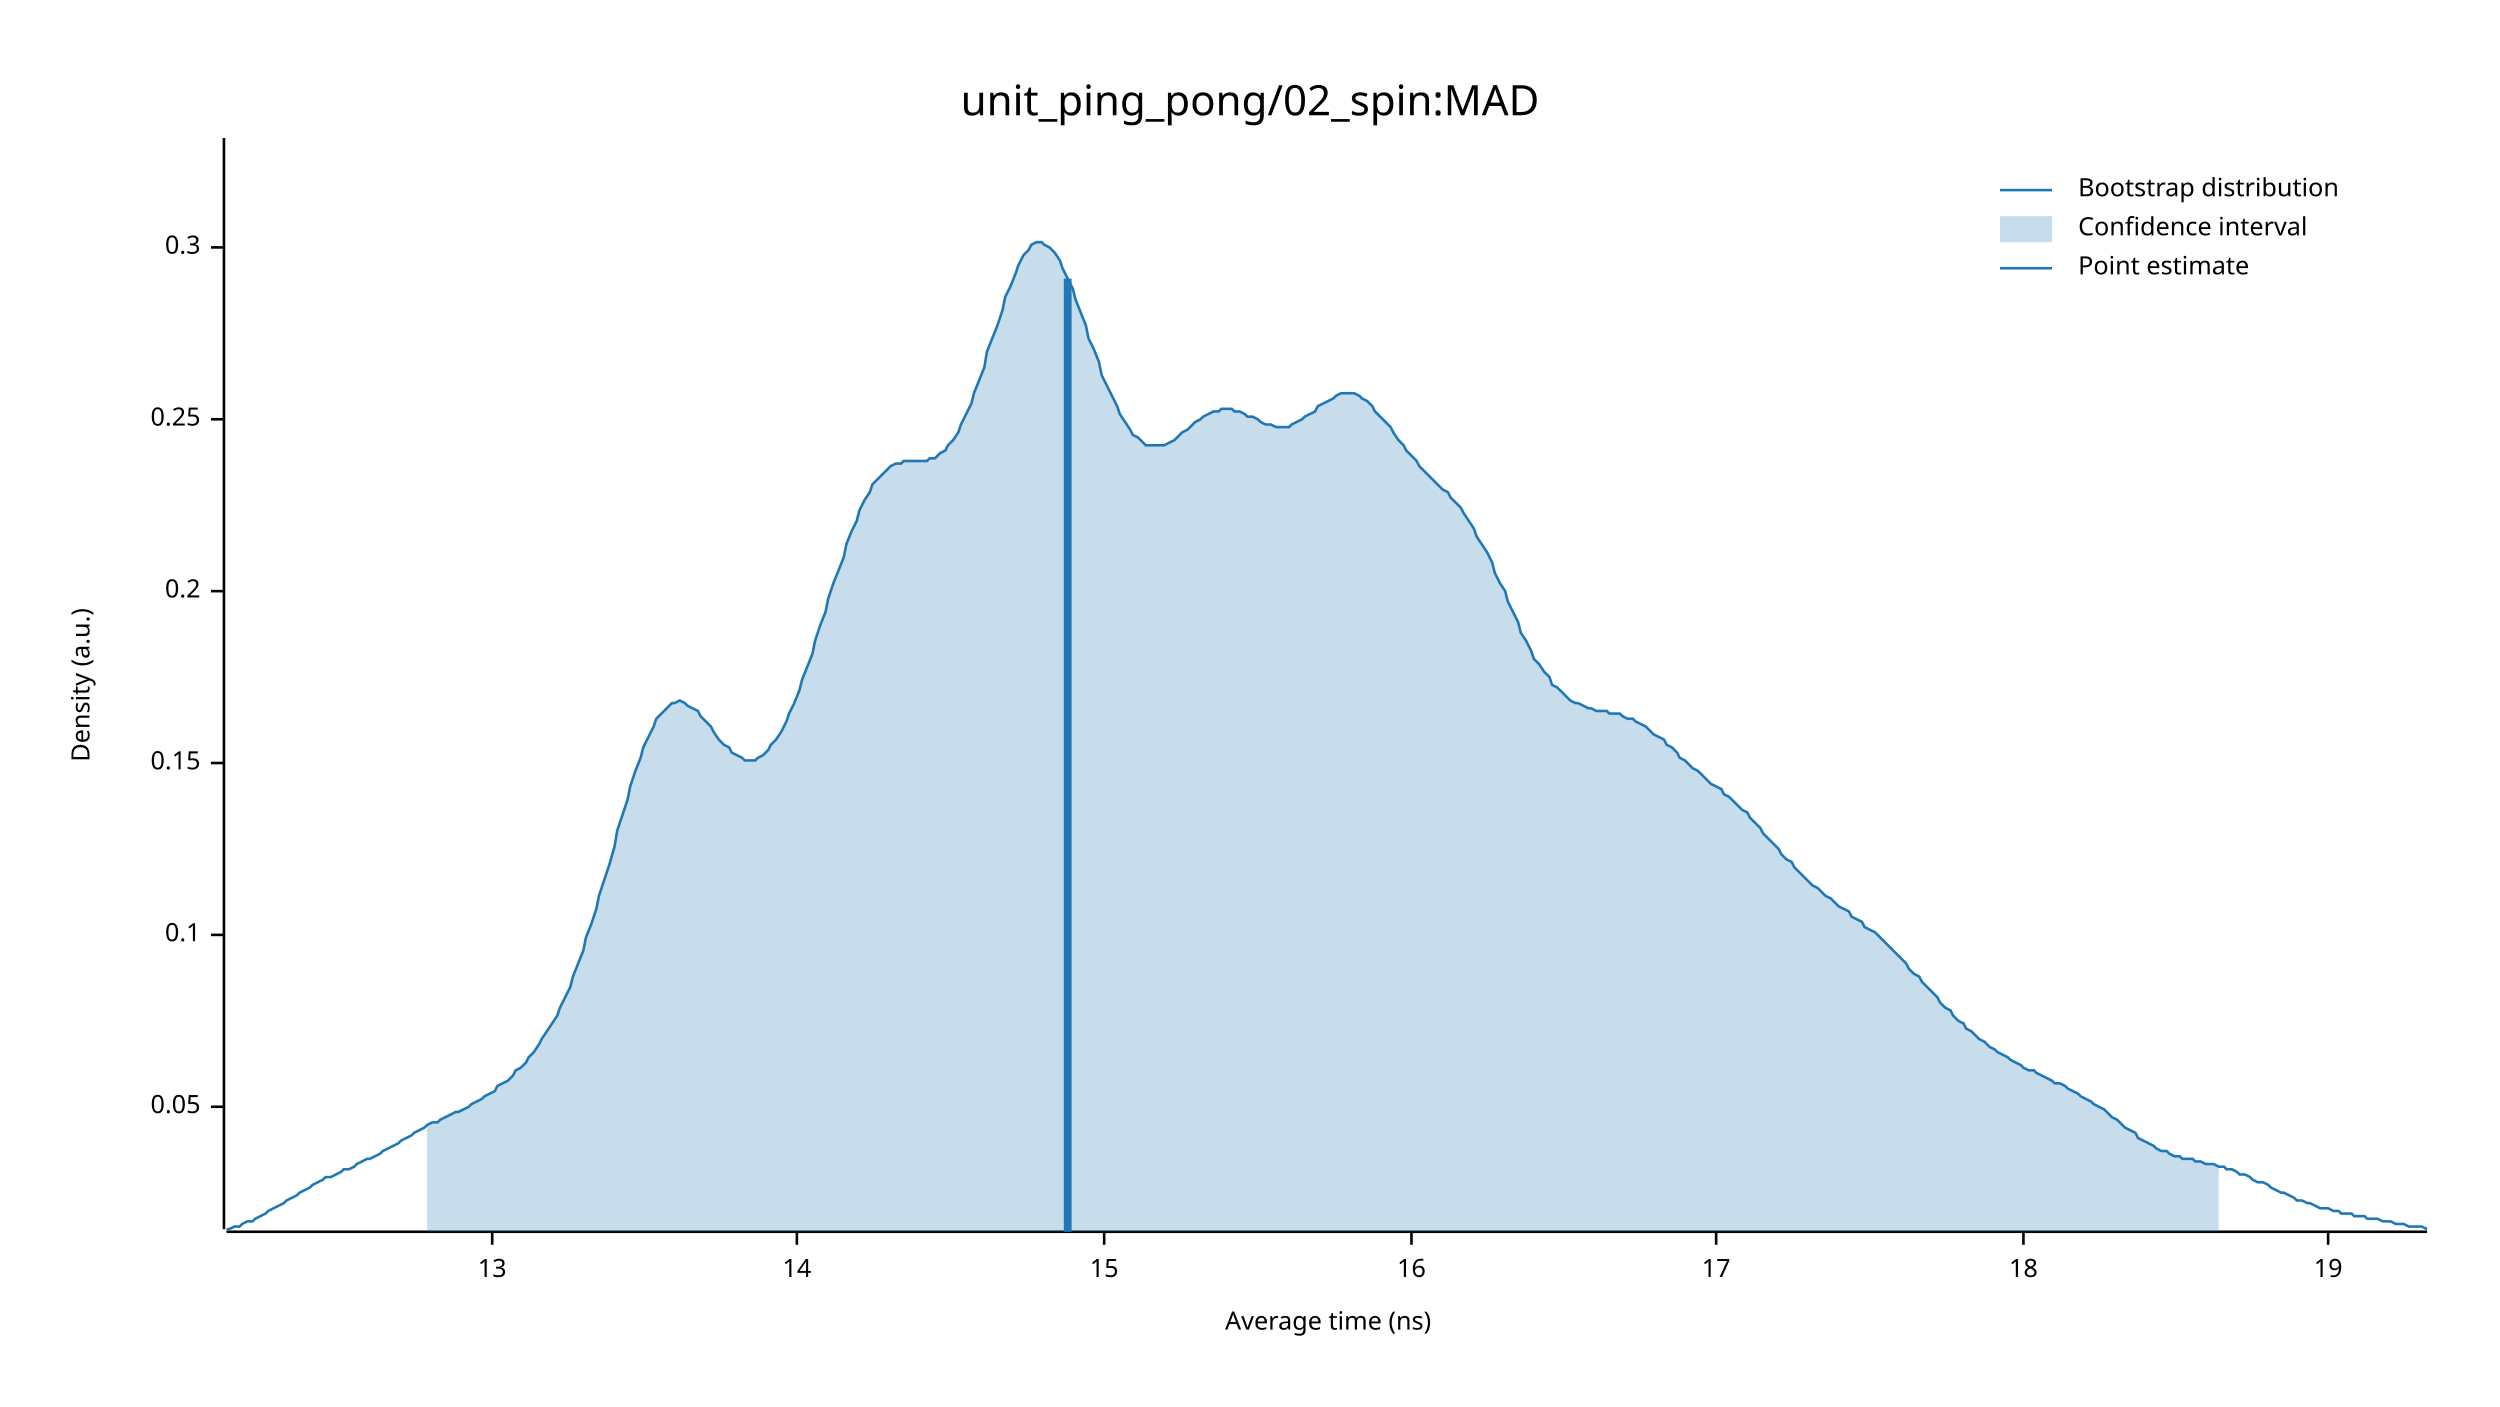
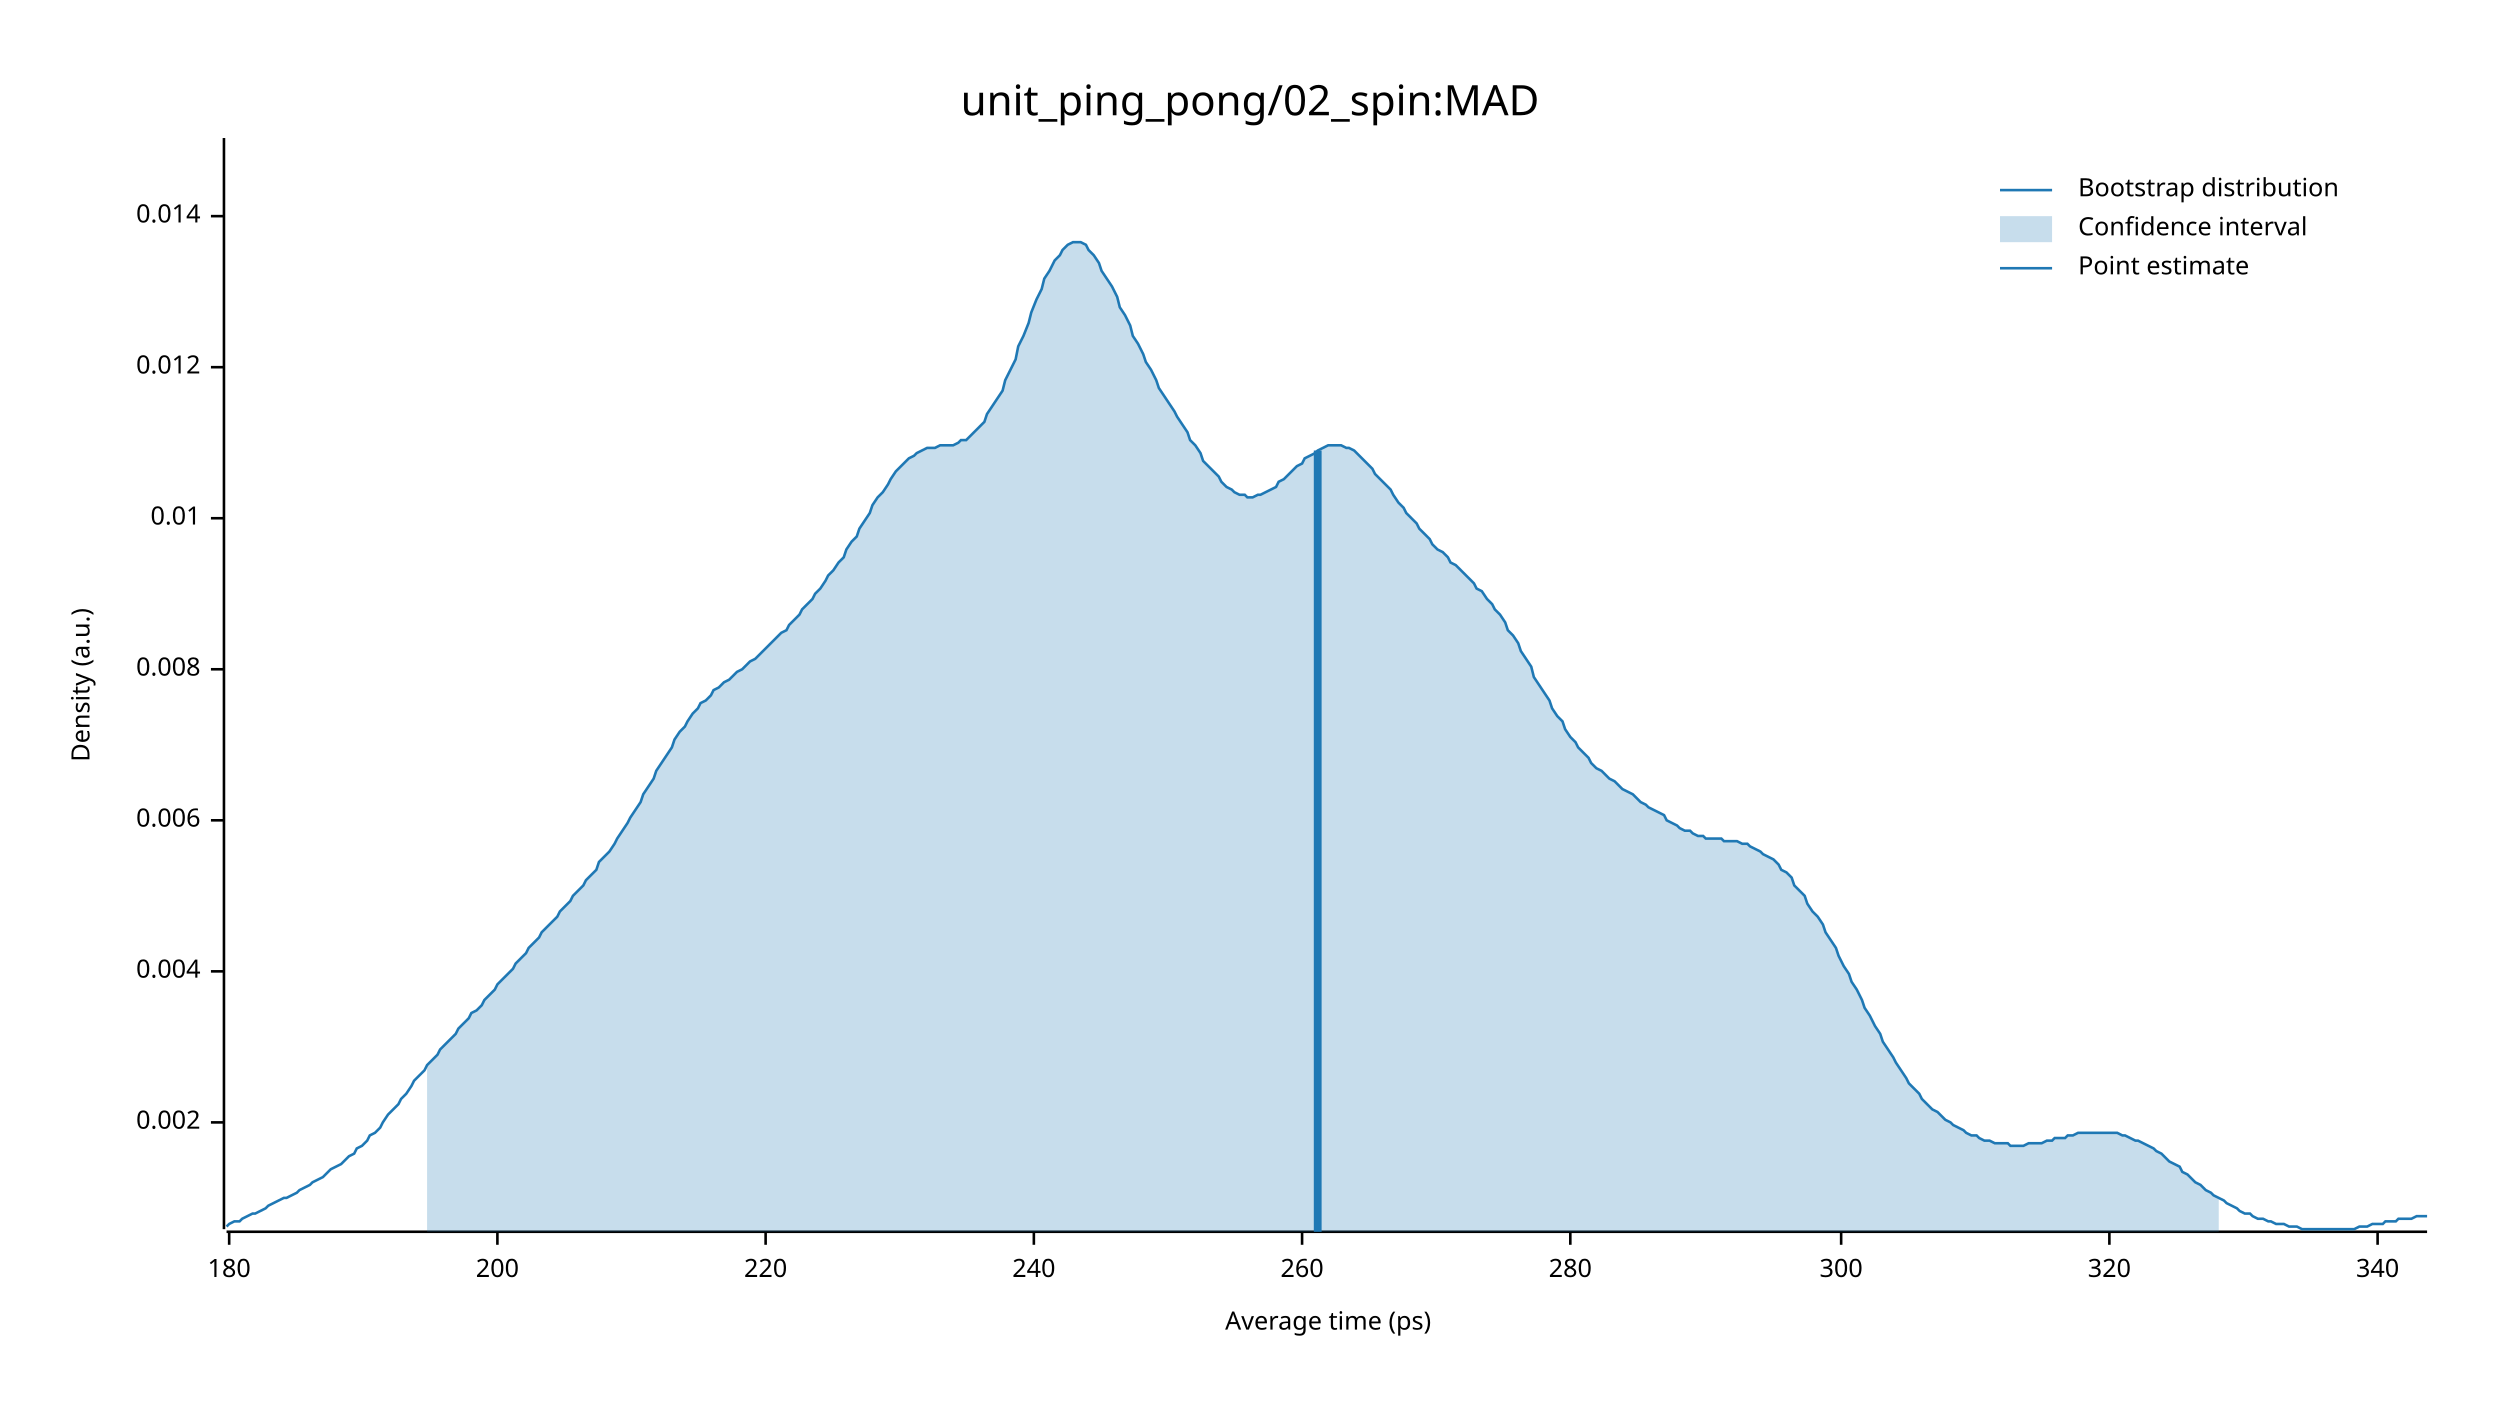
<svg xmlns="http://www.w3.org/2000/svg" width="960" height="540" viewBox="0 0 960 540">
  <text x="480" y="32" dy="0.76em" text-anchor="middle" font-family="sans-serif" font-size="16.129" opacity="1" fill="#000000">
unit_ping_pong/02_spin:MAD
</text>
  <text x="27" y="263" dy="0.76em" text-anchor="middle" font-family="sans-serif" font-size="9.677" opacity="1" fill="#000000" transform="rotate(270, 27, 263)">
Density (a.u.)
</text>
  <text x="510" y="513" dy="-0.5ex" text-anchor="middle" font-family="sans-serif" font-size="9.677" opacity="1" fill="#000000">
- Average time (ns)
+ Average time (ps)
</text>
  <polyline fill="none" opacity="1" stroke="#000000" stroke-width="1" points="86,53 86,472 " />
-   <text x="77" y="425" dy="0.5ex" text-anchor="end" font-family="sans-serif" font-size="9.677" opacity="1" fill="#000000">
- 0.05
+   <text x="77" y="431" dy="0.5ex" text-anchor="end" font-family="sans-serif" font-size="9.677" opacity="1" fill="#000000">
+ 0.002
</text>
-   <polyline fill="none" opacity="1" stroke="#000000" stroke-width="1" points="81,425 86,425 " />
-   <text x="77" y="359" dy="0.5ex" text-anchor="end" font-family="sans-serif" font-size="9.677" opacity="1" fill="#000000">
- 0.1
+   <polyline fill="none" opacity="1" stroke="#000000" stroke-width="1" points="81,431 86,431 " />
+   <text x="77" y="373" dy="0.5ex" text-anchor="end" font-family="sans-serif" font-size="9.677" opacity="1" fill="#000000">
+ 0.004
</text>
-   <polyline fill="none" opacity="1" stroke="#000000" stroke-width="1" points="81,359 86,359 " />
-   <text x="77" y="293" dy="0.5ex" text-anchor="end" font-family="sans-serif" font-size="9.677" opacity="1" fill="#000000">
- 0.15
+   <polyline fill="none" opacity="1" stroke="#000000" stroke-width="1" points="81,373 86,373 " />
+   <text x="77" y="315" dy="0.5ex" text-anchor="end" font-family="sans-serif" font-size="9.677" opacity="1" fill="#000000">
+ 0.006
</text>
-   <polyline fill="none" opacity="1" stroke="#000000" stroke-width="1" points="81,293 86,293 " />
-   <text x="77" y="227" dy="0.5ex" text-anchor="end" font-family="sans-serif" font-size="9.677" opacity="1" fill="#000000">
- 0.2
+   <polyline fill="none" opacity="1" stroke="#000000" stroke-width="1" points="81,315 86,315 " />
+   <text x="77" y="257" dy="0.5ex" text-anchor="end" font-family="sans-serif" font-size="9.677" opacity="1" fill="#000000">
+ 0.008
</text>
-   <polyline fill="none" opacity="1" stroke="#000000" stroke-width="1" points="81,227 86,227 " />
-   <text x="77" y="161" dy="0.5ex" text-anchor="end" font-family="sans-serif" font-size="9.677" opacity="1" fill="#000000">
- 0.25
+   <polyline fill="none" opacity="1" stroke="#000000" stroke-width="1" points="81,257 86,257 " />
+   <text x="77" y="199" dy="0.5ex" text-anchor="end" font-family="sans-serif" font-size="9.677" opacity="1" fill="#000000">
+ 0.01
</text>
-   <polyline fill="none" opacity="1" stroke="#000000" stroke-width="1" points="81,161 86,161 " />
-   <text x="77" y="95" dy="0.5ex" text-anchor="end" font-family="sans-serif" font-size="9.677" opacity="1" fill="#000000">
- 0.3
+   <polyline fill="none" opacity="1" stroke="#000000" stroke-width="1" points="81,199 86,199 " />
+   <text x="77" y="141" dy="0.5ex" text-anchor="end" font-family="sans-serif" font-size="9.677" opacity="1" fill="#000000">
+ 0.012
</text>
-   <polyline fill="none" opacity="1" stroke="#000000" stroke-width="1" points="81,95 86,95 " />
+   <polyline fill="none" opacity="1" stroke="#000000" stroke-width="1" points="81,141 86,141 " />
+   <text x="77" y="83" dy="0.5ex" text-anchor="end" font-family="sans-serif" font-size="9.677" opacity="1" fill="#000000">
+ 0.014
+ </text>
+   <polyline fill="none" opacity="1" stroke="#000000" stroke-width="1" points="81,83 86,83 " />
  <polyline fill="none" opacity="1" stroke="#000000" stroke-width="1" points="87,473 932,473 " />
-   <text x="189" y="483" dy="0.76em" text-anchor="middle" font-family="sans-serif" font-size="9.677" opacity="1" fill="#000000">
- 13
+   <text x="88" y="483" dy="0.76em" text-anchor="middle" font-family="sans-serif" font-size="9.677" opacity="1" fill="#000000">
+ 180
</text>
-   <polyline fill="none" opacity="1" stroke="#000000" stroke-width="1" points="189,473 189,478 " />
-   <text x="306" y="483" dy="0.76em" text-anchor="middle" font-family="sans-serif" font-size="9.677" opacity="1" fill="#000000">
- 14
+   <polyline fill="none" opacity="1" stroke="#000000" stroke-width="1" points="88,473 88,478 " />
+   <text x="191" y="483" dy="0.76em" text-anchor="middle" font-family="sans-serif" font-size="9.677" opacity="1" fill="#000000">
+ 200
</text>
-   <polyline fill="none" opacity="1" stroke="#000000" stroke-width="1" points="306,473 306,478 " />
-   <text x="424" y="483" dy="0.76em" text-anchor="middle" font-family="sans-serif" font-size="9.677" opacity="1" fill="#000000">
- 15
+   <polyline fill="none" opacity="1" stroke="#000000" stroke-width="1" points="191,473 191,478 " />
+   <text x="294" y="483" dy="0.76em" text-anchor="middle" font-family="sans-serif" font-size="9.677" opacity="1" fill="#000000">
+ 220
</text>
-   <polyline fill="none" opacity="1" stroke="#000000" stroke-width="1" points="424,473 424,478 " />
-   <text x="542" y="483" dy="0.76em" text-anchor="middle" font-family="sans-serif" font-size="9.677" opacity="1" fill="#000000">
- 16
+   <polyline fill="none" opacity="1" stroke="#000000" stroke-width="1" points="294,473 294,478 " />
+   <text x="397" y="483" dy="0.76em" text-anchor="middle" font-family="sans-serif" font-size="9.677" opacity="1" fill="#000000">
+ 240
</text>
-   <polyline fill="none" opacity="1" stroke="#000000" stroke-width="1" points="542,473 542,478 " />
-   <text x="659" y="483" dy="0.76em" text-anchor="middle" font-family="sans-serif" font-size="9.677" opacity="1" fill="#000000">
- 17
+   <polyline fill="none" opacity="1" stroke="#000000" stroke-width="1" points="397,473 397,478 " />
+   <text x="500" y="483" dy="0.76em" text-anchor="middle" font-family="sans-serif" font-size="9.677" opacity="1" fill="#000000">
+ 260
</text>
-   <polyline fill="none" opacity="1" stroke="#000000" stroke-width="1" points="659,473 659,478 " />
-   <text x="777" y="483" dy="0.76em" text-anchor="middle" font-family="sans-serif" font-size="9.677" opacity="1" fill="#000000">
- 18
+   <polyline fill="none" opacity="1" stroke="#000000" stroke-width="1" points="500,473 500,478 " />
+   <text x="603" y="483" dy="0.76em" text-anchor="middle" font-family="sans-serif" font-size="9.677" opacity="1" fill="#000000">
+ 280
</text>
-   <polyline fill="none" opacity="1" stroke="#000000" stroke-width="1" points="777,473 777,478 " />
-   <text x="894" y="483" dy="0.76em" text-anchor="middle" font-family="sans-serif" font-size="9.677" opacity="1" fill="#000000">
- 19
+   <polyline fill="none" opacity="1" stroke="#000000" stroke-width="1" points="603,473 603,478 " />
+   <text x="707" y="483" dy="0.76em" text-anchor="middle" font-family="sans-serif" font-size="9.677" opacity="1" fill="#000000">
+ 300
</text>
-   <polyline fill="none" opacity="1" stroke="#000000" stroke-width="1" points="894,473 894,478 " />
-   <polyline fill="none" opacity="1" stroke="#1F78B4" stroke-width="1" points="87,472 88,472 90,471 92,471 93,470 95,469 97,469 98,468 100,467 102,466 103,465 105,464 107,463 109,462 110,461 112,460 114,459 115,458 117,457 119,456 120,455 122,454 124,453 125,452 127,452 129,451 131,450 132,449 134,449 136,448 137,447 139,446 141,445 142,445 144,444 146,443 147,442 149,441 151,440 153,439 154,438 156,437 158,436 159,435 161,434 163,433 164,432 166,431 168,431 169,430 171,429 173,428 175,427 176,427 178,426 180,425 181,424 183,423 185,422 186,421 188,420 190,419 191,417 193,416 195,415 197,413 198,411 200,410 202,408 203,406 205,404 207,401 208,399 210,396 212,393 214,390 215,387 217,383 219,379 220,375 222,370 224,365 225,360 227,355 229,349 230,344 232,338 234,332 236,325 237,319 239,313 241,307 242,302 244,296 246,291 247,287 249,283 251,279 252,276 254,274 256,272 258,270 259,270 261,269 263,270 264,271 266,272 268,273 269,275 271,277 273,279 274,281 276,284 278,286 280,287 281,289 283,290 285,291 286,292 288,292 290,292 291,291 293,290 295,288 296,286 298,284 300,281 302,277 303,274 305,270 307,265 308,261 310,256 312,251 313,246 315,240 317,235 318,230 320,224 322,219 324,214 325,209 327,204 329,200 330,196 332,192 334,189 335,186 337,184 339,182 341,180 342,179 344,178 346,178 347,177 349,177 351,177 352,177 354,177 356,177 357,176 359,176 361,174 363,173 364,171 366,169 368,166 369,163 371,159 373,155 374,151 376,146 378,141 379,135 381,130 383,125 385,119 386,114 388,110 390,105 391,102 393,98 395,96 396,94 398,93 400,93 401,94 403,95 405,97 407,100 408,103 410,107 412,111 413,115 415,120 417,125 418,130 420,134 422,139 423,144 425,148 427,152 429,156 430,159 432,162 434,165 435,167 437,168 439,170 440,171 442,171 444,171 445,171 447,171 449,170 451,169 452,168 454,166 456,165 457,164 459,162 461,161 462,160 464,159 466,158 468,158 469,157 471,157 473,157 474,158 476,158 478,159 479,160 481,160 483,161 484,162 486,163 488,163 490,164 491,164 493,164 495,164 496,163 498,162 500,161 501,160 503,159 505,158 506,156 508,155 510,154 512,153 513,152 515,151 517,151 518,151 520,151 522,152 523,153 525,154 527,156 528,158 530,160 532,162 534,164 535,166 537,169 539,171 540,173 542,175 544,177 545,179 547,181 549,183 550,184 552,186 554,188 556,189 557,191 559,193 561,195 562,197 564,200 566,203 567,206 569,209 571,212 573,216 574,220 576,224 578,227 579,231 581,235 583,239 584,243 586,246 588,250 589,253 591,255 593,258 595,260 596,263 598,264 600,266 601,267 603,269 605,270 606,270 608,271 610,272 611,272 613,273 615,273 617,273 618,274 620,274 622,274 623,275 625,276 627,276 628,277 630,278 632,279 633,280 635,282 637,283 639,284 640,286 642,287 644,289 645,291 647,292 649,294 650,295 652,296 654,298 655,299 657,301 659,302 661,303 662,305 664,306 666,308 667,309 669,311 671,312 672,314 674,316 676,318 677,320 679,322 681,324 683,326 684,328 686,330 688,331 689,333 691,335 693,337 694,338 696,340 698,341 700,343 701,344 703,345 705,347 706,348 708,349 710,350 711,352 713,353 715,354 716,356 718,357 720,358 722,360 723,361 725,363 727,365 728,366 730,368 732,370 733,372 735,374 737,375 738,377 740,379 742,381 744,383 745,385 747,387 749,388 750,390 752,392 754,393 755,395 757,396 759,398 760,399 762,400 764,402 766,403 767,404 769,405 771,406 772,407 774,408 776,409 777,410 779,411 781,411 782,412 784,413 786,414 788,415 789,416 791,416 793,417 794,418 796,419 798,420 799,421 801,422 803,423 804,424 806,425 808,426 810,428 811,429 813,430 815,432 816,433 818,434 820,435 821,437 823,438 825,439 827,440 828,441 830,442 832,442 833,443 835,444 837,444 838,445 840,445 842,445 843,446 845,446 847,447 849,447 850,447 852,448 854,448 855,449 857,449 859,450 860,451 862,451 864,452 865,453 867,454 869,454 871,455 872,456 874,457 876,458 877,458 879,459 881,460 882,461 884,461 886,462 887,462 889,463 891,464 893,464 894,464 896,465 898,465 899,466 901,466 903,466 904,467 906,467 908,467 909,468 911,468 913,468 915,469 916,469 918,469 920,470 921,470 923,470 925,471 926,471 928,471 930,471 932,472 " />
-   <polygon opacity="0.25" fill="#1F78B4" points="164,432 166,431 168,431 169,430 171,429 173,428 175,427 176,427 178,426 180,425 181,424 183,423 185,422 186,421 188,420 190,419 191,417 193,416 195,415 197,413 198,411 200,410 202,408 203,406 205,404 207,401 208,399 210,396 212,393 214,390 215,387 217,383 219,379 220,375 222,370 224,365 225,360 227,355 229,349 230,344 232,338 234,332 236,325 237,319 239,313 241,307 242,302 244,296 246,291 247,287 249,283 251,279 252,276 254,274 256,272 258,270 259,270 261,269 263,270 264,271 266,272 268,273 269,275 271,277 273,279 274,281 276,284 278,286 280,287 281,289 283,290 285,291 286,292 288,292 290,292 291,291 293,290 295,288 296,286 298,284 300,281 302,277 303,274 305,270 307,265 308,261 310,256 312,251 313,246 315,240 317,235 318,230 320,224 322,219 324,214 325,209 327,204 329,200 330,196 332,192 334,189 335,186 337,184 339,182 341,180 342,179 344,178 346,178 347,177 349,177 351,177 352,177 354,177 356,177 357,176 359,176 361,174 363,173 364,171 366,169 368,166 369,163 371,159 373,155 374,151 376,146 378,141 379,135 381,130 383,125 385,119 386,114 388,110 390,105 391,102 393,98 395,96 396,94 398,93 400,93 401,94 403,95 405,97 407,100 408,103 410,107 412,111 413,115 415,120 417,125 418,130 420,134 422,139 423,144 425,148 427,152 429,156 430,159 432,162 434,165 435,167 437,168 439,170 440,171 442,171 444,171 445,171 447,171 449,170 451,169 452,168 454,166 456,165 457,164 459,162 461,161 462,160 464,159 466,158 468,158 469,157 471,157 473,157 474,158 476,158 478,159 479,160 481,160 483,161 484,162 486,163 488,163 490,164 491,164 493,164 495,164 496,163 498,162 500,161 501,160 503,159 505,158 506,156 508,155 510,154 512,153 513,152 515,151 517,151 518,151 520,151 522,152 523,153 525,154 527,156 528,158 530,160 532,162 534,164 535,166 537,169 539,171 540,173 542,175 544,177 545,179 547,181 549,183 550,184 552,186 554,188 556,189 557,191 559,193 561,195 562,197 564,200 566,203 567,206 569,209 571,212 573,216 574,220 576,224 578,227 579,231 581,235 583,239 584,243 586,246 588,250 589,253 591,255 593,258 595,260 596,263 598,264 600,266 601,267 603,269 605,270 606,270 608,271 610,272 611,272 613,273 615,273 617,273 618,274 620,274 622,274 623,275 625,276 627,276 628,277 630,278 632,279 633,280 635,282 637,283 639,284 640,286 642,287 644,289 645,291 647,292 649,294 650,295 652,296 654,298 655,299 657,301 659,302 661,303 662,305 664,306 666,308 667,309 669,311 671,312 672,314 674,316 676,318 677,320 679,322 681,324 683,326 684,328 686,330 688,331 689,333 691,335 693,337 694,338 696,340 698,341 700,343 701,344 703,345 705,347 706,348 708,349 710,350 711,352 713,353 715,354 716,356 718,357 720,358 722,360 723,361 725,363 727,365 728,366 730,368 732,370 733,372 735,374 737,375 738,377 740,379 742,381 744,383 745,385 747,387 749,388 750,390 752,392 754,393 755,395 757,396 759,398 760,399 762,400 764,402 766,403 767,404 769,405 771,406 772,407 774,408 776,409 777,410 779,411 781,411 782,412 784,413 786,414 788,415 789,416 791,416 793,417 794,418 796,419 798,420 799,421 801,422 803,423 804,424 806,425 808,426 810,428 811,429 813,430 815,432 816,433 818,434 820,435 821,437 823,438 825,439 827,440 828,441 830,442 832,442 833,443 835,444 837,444 838,445 840,445 842,445 843,446 845,446 847,447 849,447 850,447 852,448 852,473 164,473 " />
-   <polyline fill="none" opacity="1" stroke="#1F78B4" stroke-width="3" points="410,473 410,107 " />
+   <polyline fill="none" opacity="1" stroke="#000000" stroke-width="1" points="707,473 707,478 " />
+   <text x="810" y="483" dy="0.76em" text-anchor="middle" font-family="sans-serif" font-size="9.677" opacity="1" fill="#000000">
+ 320
+ </text>
+   <polyline fill="none" opacity="1" stroke="#000000" stroke-width="1" points="810,473 810,478 " />
+   <text x="913" y="483" dy="0.76em" text-anchor="middle" font-family="sans-serif" font-size="9.677" opacity="1" fill="#000000">
+ 340
+ </text>
+   <polyline fill="none" opacity="1" stroke="#000000" stroke-width="1" points="913,473 913,478 " />
+   <polyline fill="none" opacity="1" stroke="#1F78B4" stroke-width="1" points="87,471 88,470 90,469 92,469 93,468 95,467 97,466 98,466 100,465 102,464 103,463 105,462 107,461 109,460 110,460 112,459 114,458 115,457 117,456 119,455 120,454 122,453 124,452 125,451 127,449 129,448 131,447 132,446 134,444 136,443 137,441 139,440 141,438 142,436 144,435 146,433 147,431 149,428 151,426 153,424 154,422 156,420 158,417 159,415 161,413 163,411 164,409 166,407 168,405 169,403 171,401 173,399 175,397 176,395 178,393 180,391 181,389 183,388 185,386 186,384 188,382 190,380 191,378 193,376 195,374 197,372 198,370 200,368 202,366 203,364 205,362 207,360 208,358 210,356 212,354 214,352 215,350 217,348 219,346 220,344 222,342 224,340 225,338 227,336 229,334 230,331 232,329 234,327 236,324 237,322 239,319 241,316 242,314 244,311 246,308 247,305 249,302 251,299 252,296 254,293 256,290 258,287 259,284 261,281 263,279 264,277 266,274 268,272 269,270 271,269 273,267 274,265 276,264 278,262 280,261 281,260 283,258 285,257 286,256 288,254 290,253 291,252 293,250 295,248 296,247 298,245 300,243 302,242 303,240 305,238 307,236 308,234 310,232 312,230 313,228 315,226 317,223 318,221 320,219 322,216 324,214 325,211 327,208 329,206 330,203 332,200 334,197 335,194 337,191 339,189 341,186 342,184 344,181 346,179 347,178 349,176 351,175 352,174 354,173 356,172 357,172 359,172 361,171 363,171 364,171 366,171 368,170 369,169 371,169 373,167 374,166 376,164 378,162 379,159 381,156 383,153 385,150 386,146 388,142 390,138 391,133 393,129 395,124 396,120 398,115 400,111 401,107 403,104 405,100 407,98 408,96 410,94 412,93 413,93 415,93 417,94 418,96 420,98 422,101 423,104 425,107 427,110 429,114 430,118 432,121 434,125 435,129 437,132 439,136 440,139 442,142 444,146 445,149 447,152 449,155 451,158 452,160 454,163 456,166 457,169 459,171 461,174 462,177 464,179 466,181 468,183 469,185 471,187 473,188 474,189 476,190 478,190 479,191 481,191 483,190 484,190 486,189 488,188 490,187 491,185 493,184 495,182 496,181 498,179 500,178 501,176 503,175 505,174 506,173 508,172 510,171 512,171 513,171 515,171 517,172 518,172 520,173 522,175 523,176 525,178 527,180 528,182 530,184 532,186 534,188 535,190 537,193 539,195 540,197 542,199 544,201 545,203 547,205 549,207 550,209 552,211 554,212 556,214 557,216 559,217 561,219 562,220 564,222 566,224 567,226 569,227 571,230 573,232 574,234 576,236 578,239 579,242 581,244 583,247 584,250 586,253 588,256 589,260 591,263 593,266 595,269 596,272 598,275 600,277 601,280 603,283 605,285 606,287 608,289 610,291 611,293 613,295 615,296 617,298 618,299 620,300 622,302 623,303 625,304 627,305 628,306 630,308 632,309 633,310 635,311 637,312 639,313 640,315 642,316 644,317 645,318 647,319 649,319 650,320 652,321 654,321 655,322 657,322 659,322 661,322 662,323 664,323 666,323 667,323 669,324 671,324 672,325 674,326 676,327 677,328 679,329 681,330 683,332 684,334 686,335 688,337 689,340 691,342 693,344 694,347 696,350 698,352 700,355 701,358 703,361 705,364 706,367 708,371 710,374 711,377 713,380 715,384 716,387 718,390 720,394 722,397 723,400 725,403 727,406 728,408 730,411 732,414 733,416 735,418 737,420 738,422 740,424 742,426 744,427 745,428 747,430 749,431 750,432 752,433 754,434 755,435 757,436 759,436 760,437 762,438 764,438 766,439 767,439 769,439 771,439 772,440 774,440 776,440 777,440 779,439 781,439 782,439 784,439 786,438 788,438 789,437 791,437 793,437 794,436 796,436 798,435 799,435 801,435 803,435 804,435 806,435 808,435 810,435 811,435 813,435 815,436 816,436 818,437 820,438 821,438 823,439 825,440 827,441 828,442 830,443 832,445 833,446 835,447 837,448 838,450 840,451 842,453 843,454 845,455 847,457 849,458 850,459 852,460 854,461 855,462 857,463 859,464 860,465 862,466 864,466 865,467 867,468 869,468 871,469 872,469 874,470 876,470 877,470 879,471 881,471 882,471 884,472 886,472 887,472 889,472 891,472 893,472 894,472 896,472 898,472 899,472 901,472 903,472 904,472 906,471 908,471 909,471 911,470 913,470 915,470 916,469 918,469 920,469 921,468 923,468 925,468 926,468 928,467 930,467 932,467 " />
+   <polygon opacity="0.25" fill="#1F78B4" points="164,409 166,407 168,405 169,403 171,401 173,399 175,397 176,395 178,393 180,391 181,389 183,388 185,386 186,384 188,382 190,380 191,378 193,376 195,374 197,372 198,370 200,368 202,366 203,364 205,362 207,360 208,358 210,356 212,354 214,352 215,350 217,348 219,346 220,344 222,342 224,340 225,338 227,336 229,334 230,331 232,329 234,327 236,324 237,322 239,319 241,316 242,314 244,311 246,308 247,305 249,302 251,299 252,296 254,293 256,290 258,287 259,284 261,281 263,279 264,277 266,274 268,272 269,270 271,269 273,267 274,265 276,264 278,262 280,261 281,260 283,258 285,257 286,256 288,254 290,253 291,252 293,250 295,248 296,247 298,245 300,243 302,242 303,240 305,238 307,236 308,234 310,232 312,230 313,228 315,226 317,223 318,221 320,219 322,216 324,214 325,211 327,208 329,206 330,203 332,200 334,197 335,194 337,191 339,189 341,186 342,184 344,181 346,179 347,178 349,176 351,175 352,174 354,173 356,172 357,172 359,172 361,171 363,171 364,171 366,171 368,170 369,169 371,169 373,167 374,166 376,164 378,162 379,159 381,156 383,153 385,150 386,146 388,142 390,138 391,133 393,129 395,124 396,120 398,115 400,111 401,107 403,104 405,100 407,98 408,96 410,94 412,93 413,93 415,93 417,94 418,96 420,98 422,101 423,104 425,107 427,110 429,114 430,118 432,121 434,125 435,129 437,132 439,136 440,139 442,142 444,146 445,149 447,152 449,155 451,158 452,160 454,163 456,166 457,169 459,171 461,174 462,177 464,179 466,181 468,183 469,185 471,187 473,188 474,189 476,190 478,190 479,191 481,191 483,190 484,190 486,189 488,188 490,187 491,185 493,184 495,182 496,181 498,179 500,178 501,176 503,175 505,174 506,173 508,172 510,171 512,171 513,171 515,171 517,172 518,172 520,173 522,175 523,176 525,178 527,180 528,182 530,184 532,186 534,188 535,190 537,193 539,195 540,197 542,199 544,201 545,203 547,205 549,207 550,209 552,211 554,212 556,214 557,216 559,217 561,219 562,220 564,222 566,224 567,226 569,227 571,230 573,232 574,234 576,236 578,239 579,242 581,244 583,247 584,250 586,253 588,256 589,260 591,263 593,266 595,269 596,272 598,275 600,277 601,280 603,283 605,285 606,287 608,289 610,291 611,293 613,295 615,296 617,298 618,299 620,300 622,302 623,303 625,304 627,305 628,306 630,308 632,309 633,310 635,311 637,312 639,313 640,315 642,316 644,317 645,318 647,319 649,319 650,320 652,321 654,321 655,322 657,322 659,322 661,322 662,323 664,323 666,323 667,323 669,324 671,324 672,325 674,326 676,327 677,328 679,329 681,330 683,332 684,334 686,335 688,337 689,340 691,342 693,344 694,347 696,350 698,352 700,355 701,358 703,361 705,364 706,367 708,371 710,374 711,377 713,380 715,384 716,387 718,390 720,394 722,397 723,400 725,403 727,406 728,408 730,411 732,414 733,416 735,418 737,420 738,422 740,424 742,426 744,427 745,428 747,430 749,431 750,432 752,433 754,434 755,435 757,436 759,436 760,437 762,438 764,438 766,439 767,439 769,439 771,439 772,440 774,440 776,440 777,440 779,439 781,439 782,439 784,439 786,438 788,438 789,437 791,437 793,437 794,436 796,436 798,435 799,435 801,435 803,435 804,435 806,435 808,435 810,435 811,435 813,435 815,436 816,436 818,437 820,438 821,438 823,439 825,440 827,441 828,442 830,443 832,445 833,446 835,447 837,448 838,450 840,451 842,453 843,454 845,455 847,457 849,458 850,459 852,460 852,473 164,473 " />
+   <polyline fill="none" opacity="1" stroke="#1F78B4" stroke-width="3" points="506,473 506,173 " />
  <text x="798" y="68" dy="0.76em" text-anchor="start" font-family="sans-serif" font-size="9.677" opacity="1" fill="#000000">
Bootstrap distribution
</text>
  <text x="798" y="83" dy="0.76em" text-anchor="start" font-family="sans-serif" font-size="9.677" opacity="1" fill="#000000">
Confidence interval
</text>
  <text x="798" y="98" dy="0.76em" text-anchor="start" font-family="sans-serif" font-size="9.677" opacity="1" fill="#000000">
Point estimate
</text>
  <polyline fill="none" opacity="1" stroke="#1F78B4" stroke-width="1" points="768,73 788,73 " />
  <rect x="768" y="83" width="20" height="10" opacity="0.25" fill="#1F78B4" stroke="none" />
  <polyline fill="none" opacity="1" stroke="#1F78B4" stroke-width="1" points="768,103 788,103 " />
</svg>
